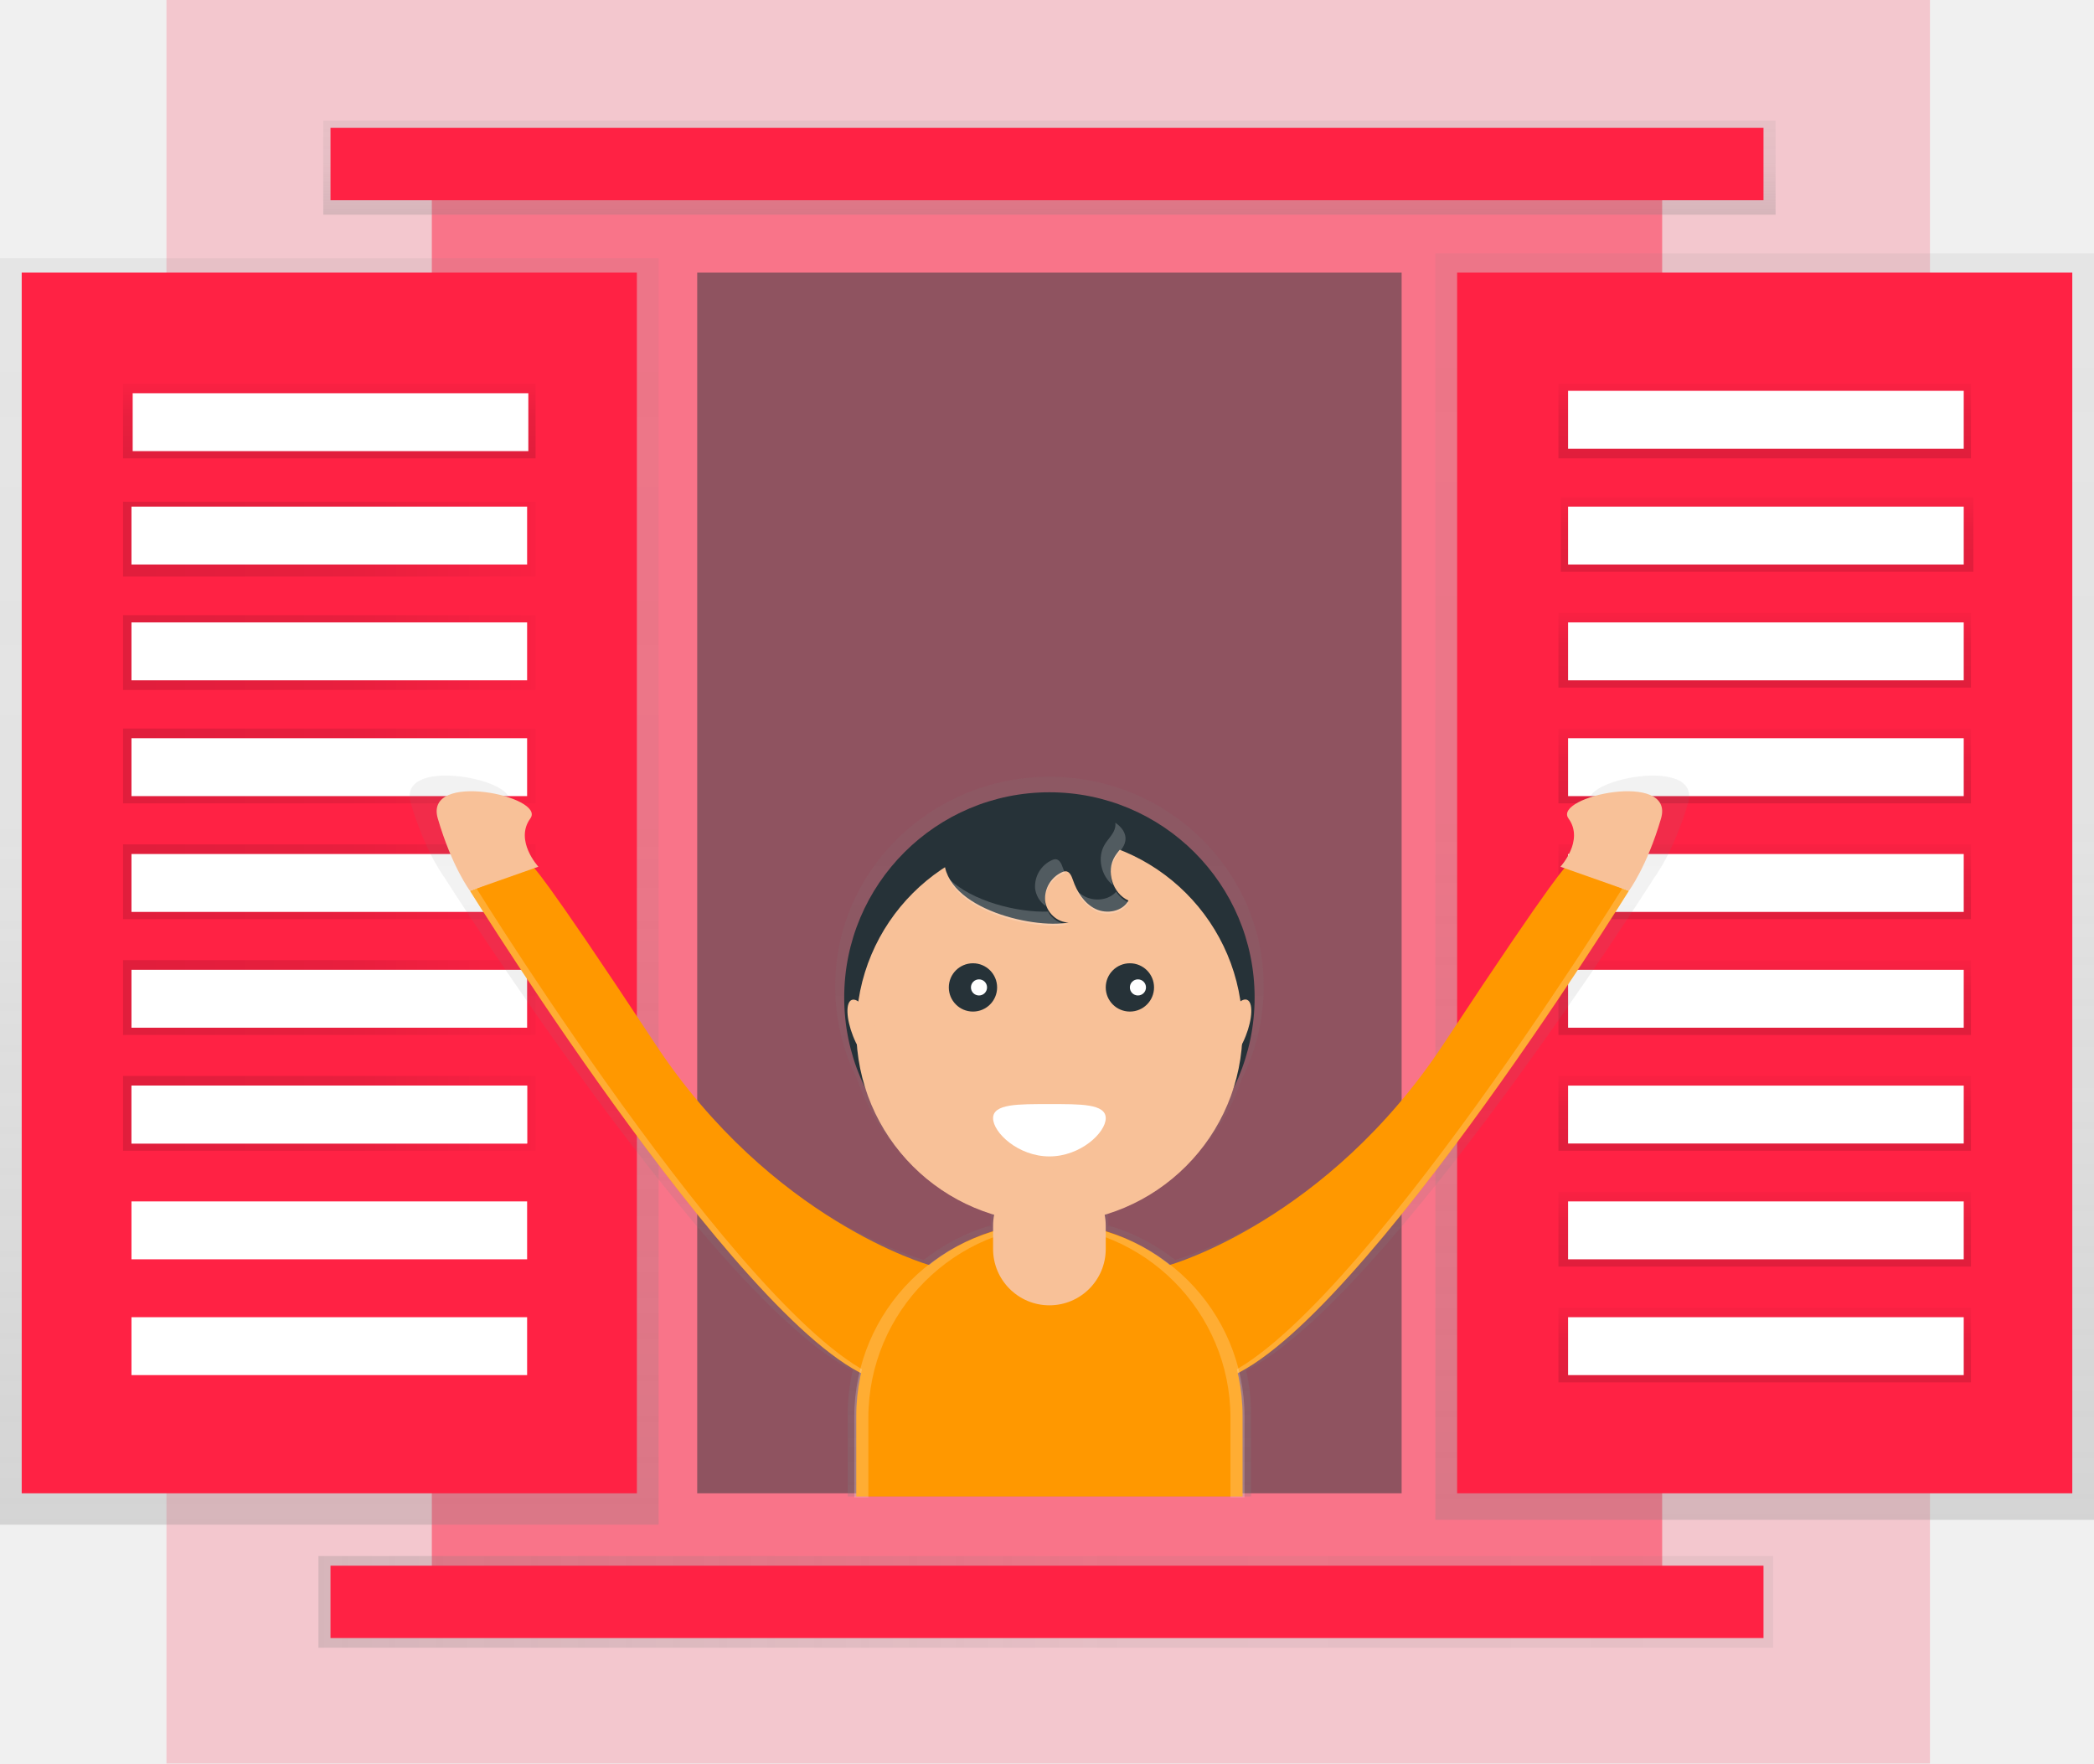
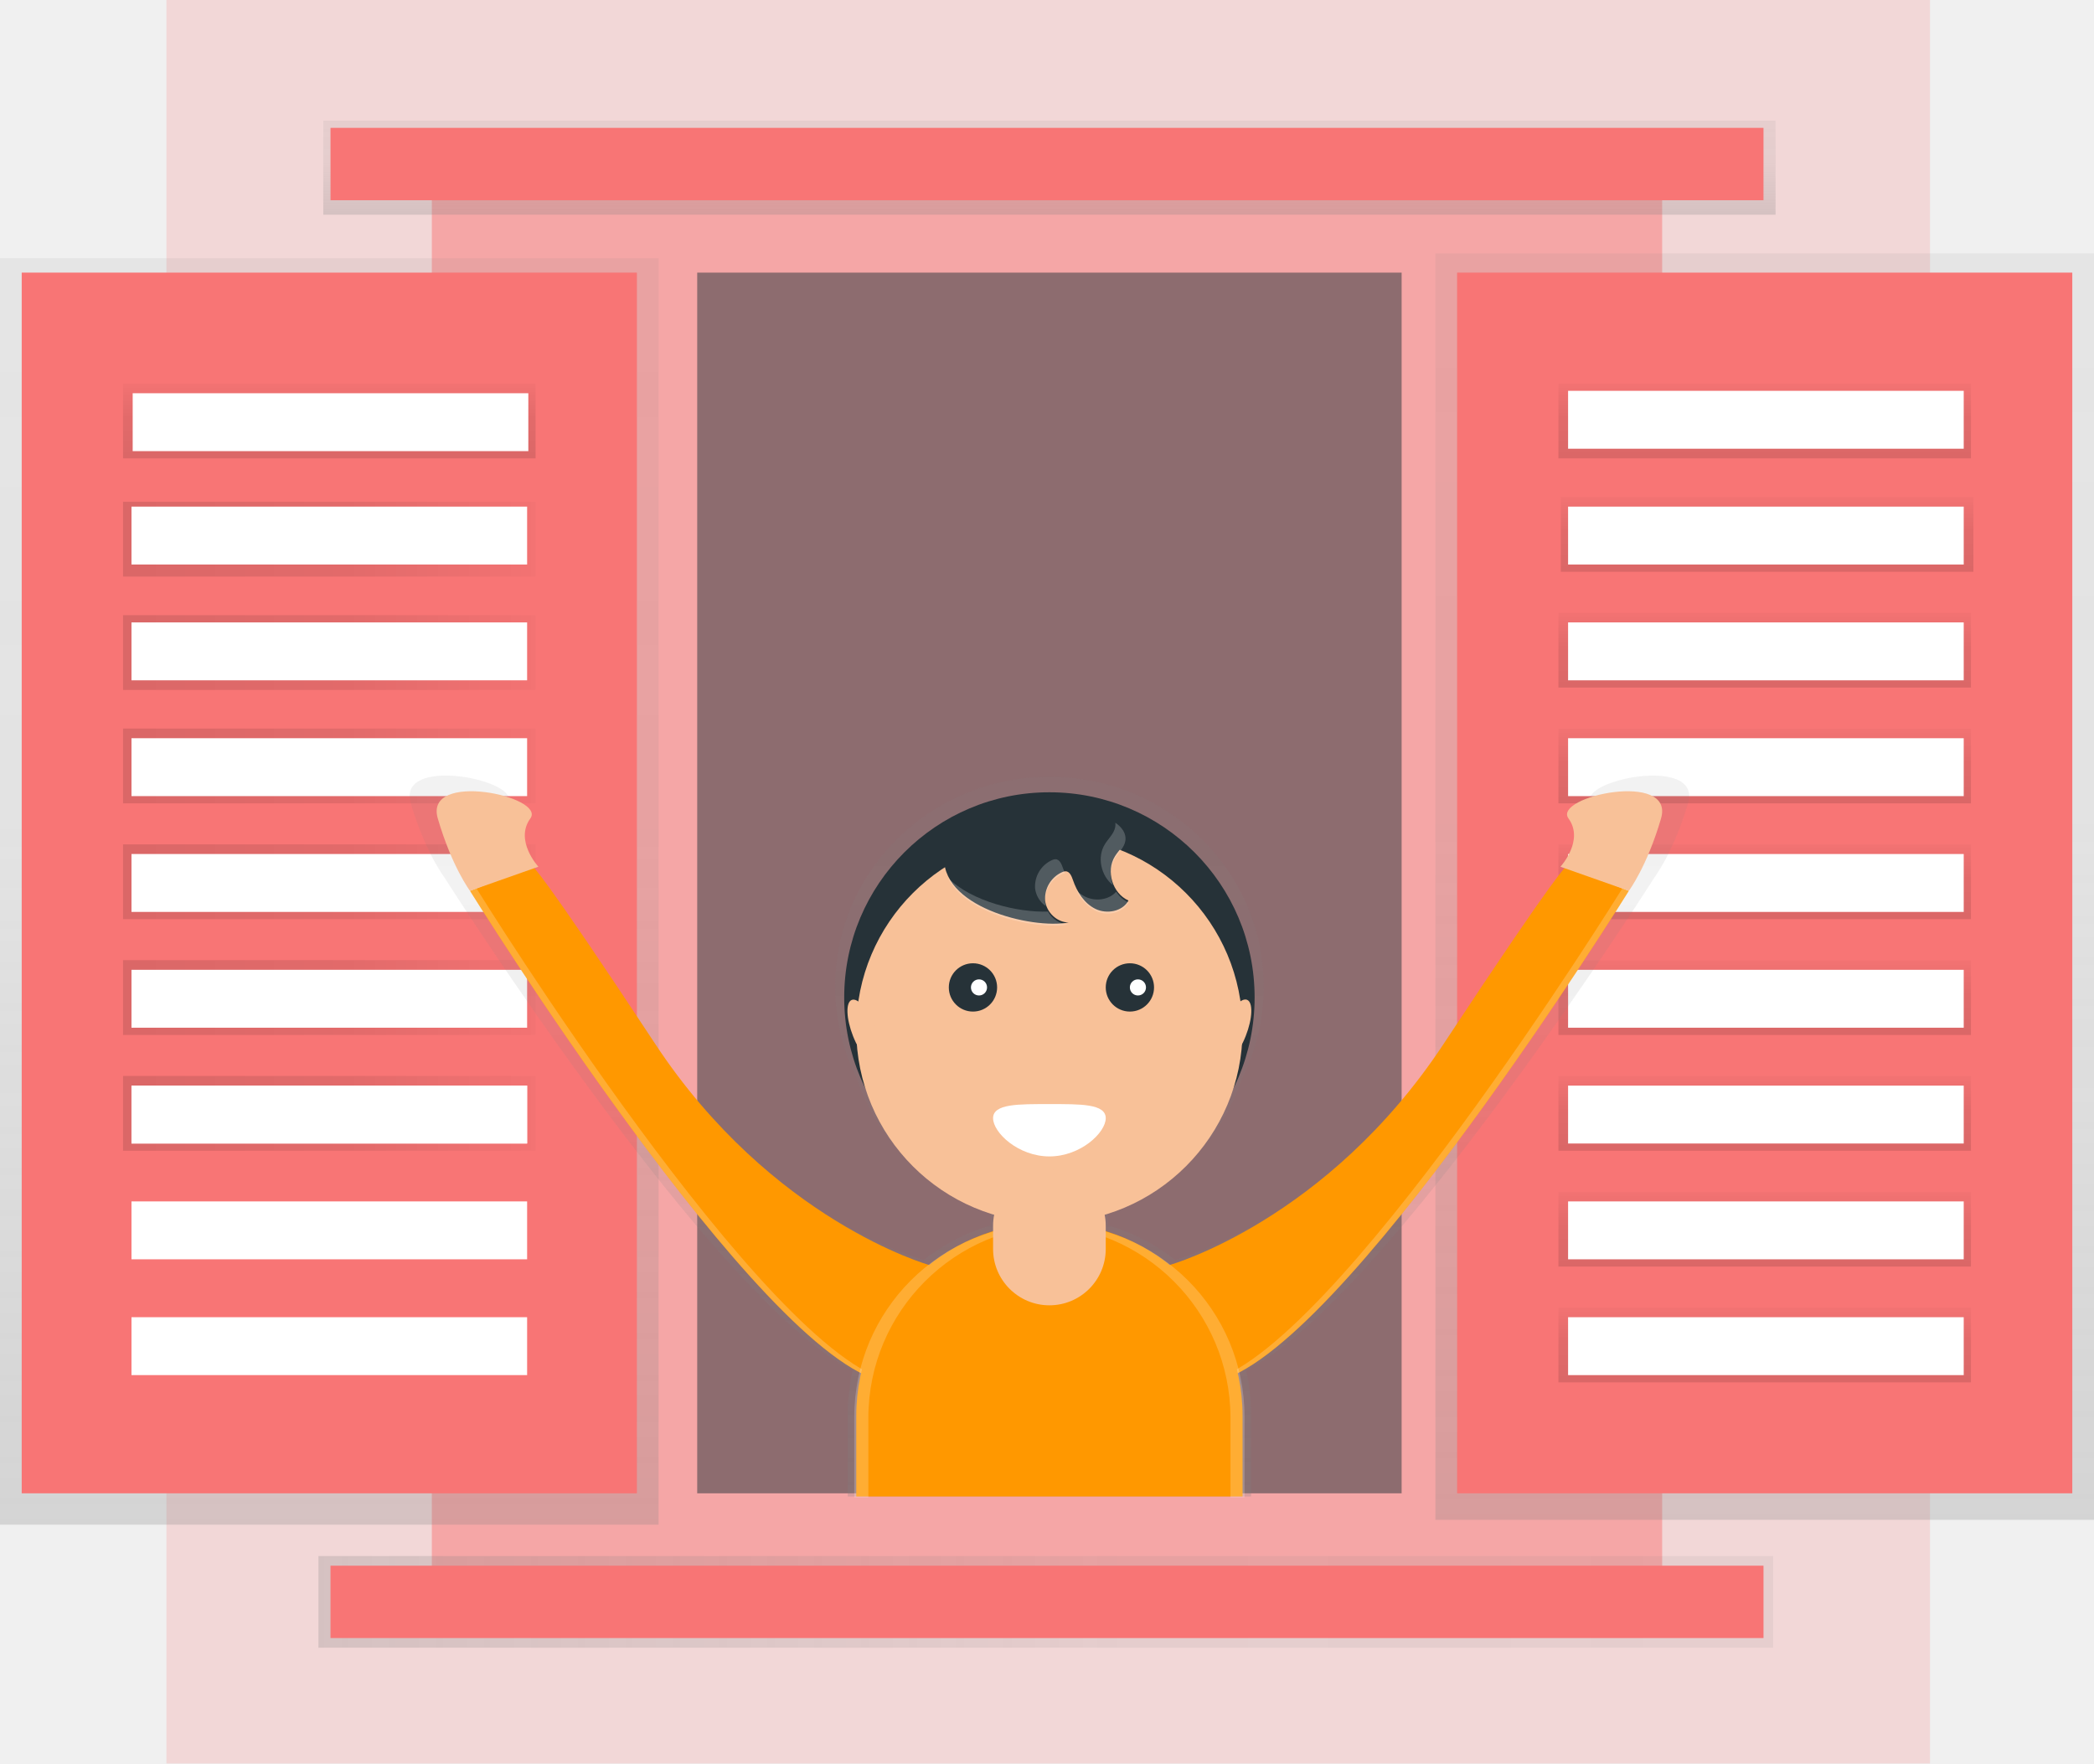
<svg xmlns="http://www.w3.org/2000/svg" xmlns:xlink="http://www.w3.org/1999/xlink" id="fd1e300e-6133-4b79-9025-3394cccdd89f" data-name="Layer 1" width="868" height="731" viewBox="0 0 868 731">
  <defs>
    <linearGradient id="06147ff9-8cd2-48ac-a1c1-caecd7b6d6a5" x1="731.5" y1="630" x2="731.5" y2="105" gradientUnits="userSpaceOnUse">
      <stop offset="0" stop-color="gray" stop-opacity="0.25" />
      <stop offset="0.54" stop-color="gray" stop-opacity="0.12" />
      <stop offset="1" stop-color="gray" stop-opacity="0.1" />
    </linearGradient>
    <linearGradient id="a49b107c-cf66-4ec6-8282-86ab0caa351c" x1="136.5" y1="632" x2="136.5" y2="107" xlink:href="#06147ff9-8cd2-48ac-a1c1-caecd7b6d6a5" />
    <linearGradient id="1f9811ff-c8f4-40a6-be63-e60ca0341cbe" x1="136.5" y1="190" x2="136.5" y2="159" gradientUnits="userSpaceOnUse">
      <stop offset="0" stop-opacity="0.12" />
      <stop offset="0.55" stop-opacity="0.09" />
      <stop offset="1" stop-opacity="0.02" />
    </linearGradient>
    <linearGradient id="b9a200bd-353c-4381-b6e1-073e5213fd80" x1="732.5" y1="237" x2="732.5" y2="206" xlink:href="#1f9811ff-c8f4-40a6-be63-e60ca0341cbe" />
    <linearGradient id="bd740118-0fc8-46fe-baa7-1287731d1ce1" x1="731.5" y1="285" x2="731.5" y2="254" xlink:href="#1f9811ff-c8f4-40a6-be63-e60ca0341cbe" />
    <linearGradient id="be3dcc85-6798-4804-ad40-40dd5e1bf54d" x1="731.5" y1="333" x2="731.5" y2="302" xlink:href="#1f9811ff-c8f4-40a6-be63-e60ca0341cbe" />
    <linearGradient id="7951aed1-d6b7-43ca-8fc6-4bf3d931fa96" x1="731.5" y1="381" x2="731.5" y2="350" xlink:href="#1f9811ff-c8f4-40a6-be63-e60ca0341cbe" />
    <linearGradient id="f7ec873f-c4fc-49e9-9fd3-dd83f2d4e56d" x1="731.5" y1="429" x2="731.5" y2="398" xlink:href="#1f9811ff-c8f4-40a6-be63-e60ca0341cbe" />
    <linearGradient id="ccdfa92b-51d8-4ad9-a821-9e1bef0af2d7" x1="731.5" y1="477" x2="731.5" y2="446" xlink:href="#1f9811ff-c8f4-40a6-be63-e60ca0341cbe" />
    <linearGradient id="073d1fbf-61de-45f9-b512-c4899ce091e5" x1="731.5" y1="525" x2="731.5" y2="494" xlink:href="#1f9811ff-c8f4-40a6-be63-e60ca0341cbe" />
    <linearGradient id="24835175-14ba-470d-95d2-6a8277fcc694" x1="731.5" y1="573" x2="731.5" y2="542" xlink:href="#1f9811ff-c8f4-40a6-be63-e60ca0341cbe" />
    <linearGradient id="5ff08f58-18b8-40ea-89dd-f61e941fbca5" x1="731.5" x2="731.5" xlink:href="#1f9811ff-c8f4-40a6-be63-e60ca0341cbe" />
    <linearGradient id="35037972-f4cb-4e52-85d9-6feea861c78a" x1="51" y1="223.5" x2="222" y2="223.5" xlink:href="#1f9811ff-c8f4-40a6-be63-e60ca0341cbe" />
    <linearGradient id="c11cf938-6a5f-4793-b594-126852022070" x1="51" y1="270.5" x2="222" y2="270.5" xlink:href="#1f9811ff-c8f4-40a6-be63-e60ca0341cbe" />
    <linearGradient id="68e8be81-276e-4a4c-a07a-ad0995a3c0be" x1="51" y1="317.5" x2="222" y2="317.5" xlink:href="#1f9811ff-c8f4-40a6-be63-e60ca0341cbe" />
    <linearGradient id="0822cc54-0c46-479a-a5ec-03e9a82962c7" x1="51" y1="365.5" x2="222" y2="365.5" xlink:href="#1f9811ff-c8f4-40a6-be63-e60ca0341cbe" />
    <linearGradient id="7019b20f-90f6-479e-a238-57a05bc6be32" x1="51" y1="413.5" x2="222" y2="413.5" xlink:href="#1f9811ff-c8f4-40a6-be63-e60ca0341cbe" />
    <linearGradient id="d42fcc48-79e2-414c-a733-2be802693088" x1="51" y1="461.5" x2="222" y2="461.5" xlink:href="#1f9811ff-c8f4-40a6-be63-e60ca0341cbe" />
    <linearGradient id="0c4558fc-2870-4523-bb15-f13635f1ebad" x1="132" y1="664" x2="735" y2="664" xlink:href="#06147ff9-8cd2-48ac-a1c1-caecd7b6d6a5" />
    <linearGradient id="5f8c78d2-e119-41dc-88f5-5bfd3b7b4286" x1="435" y1="89" x2="435" y2="50" xlink:href="#06147ff9-8cd2-48ac-a1c1-caecd7b6d6a5" />
    <linearGradient id="0b3309b2-8c80-4e02-ba09-43858a03760e" x1="601" y1="704.8" x2="601" y2="406" xlink:href="#06147ff9-8cd2-48ac-a1c1-caecd7b6d6a5" />
  </defs>
-   <rect x="69" width="731" height="731" fill="#ff2244" opacity="0.2" />
-   <rect x="179" y="68.25" width="510" height="595.5" fill="#ff2244" opacity="0.5" />
+   <rect x="69" width="731" height="731" fill="#f87575" opacity="0.2" />
+   <rect x="179" y="68.25" width="510" height="595.5" fill="#f87575" opacity="0.5" />
  <rect x="595" y="105" width="273" height="525" fill="url(#06147ff9-8cd2-48ac-a1c1-caecd7b6d6a5)" />
  <rect y="107" width="273" height="525" fill="url(#a49b107c-cf66-4ec6-8282-86ab0caa351c)" />
-   <rect x="604" y="113" width="255" height="506" fill="#ff2244" />
-   <rect x="175" y="197.5" width="255" height="506" transform="translate(439 816.5) rotate(-180)" fill="#ff2244" />
+   <rect x="604" y="113" width="255" height="506" fill="#f87575" />
+   <rect x="175" y="197.5" width="255" height="506" transform="translate(439 816.5) rotate(-180)" fill="#f87575" />
  <rect x="51" y="159" width="171" height="31" fill="url(#1f9811ff-c8f4-40a6-be63-e60ca0341cbe)" />
  <rect x="647" y="206" width="171" height="31" fill="url(#b9a200bd-353c-4381-b6e1-073e5213fd80)" />
  <rect x="646" y="254" width="171" height="31" fill="url(#bd740118-0fc8-46fe-baa7-1287731d1ce1)" />
  <rect x="646" y="302" width="171" height="31" fill="url(#be3dcc85-6798-4804-ad40-40dd5e1bf54d)" />
  <rect x="646" y="350" width="171" height="31" fill="url(#7951aed1-d6b7-43ca-8fc6-4bf3d931fa96)" />
  <rect x="646" y="398" width="171" height="31" fill="url(#f7ec873f-c4fc-49e9-9fd3-dd83f2d4e56d)" />
  <rect x="646" y="446" width="171" height="31" fill="url(#ccdfa92b-51d8-4ad9-a821-9e1bef0af2d7)" />
  <rect x="646" y="494" width="171" height="31" fill="url(#073d1fbf-61de-45f9-b512-c4899ce091e5)" />
  <rect x="646" y="542" width="171" height="31" fill="url(#24835175-14ba-470d-95d2-6a8277fcc694)" />
  <rect x="646" y="159" width="171" height="31" fill="url(#5ff08f58-18b8-40ea-89dd-f61e941fbca5)" />
  <rect x="51" y="208" width="171" height="31" fill="url(#35037972-f4cb-4e52-85d9-6feea861c78a)" />
  <rect x="51" y="255" width="171" height="31" fill="url(#c11cf938-6a5f-4793-b594-126852022070)" />
  <rect x="51" y="302" width="171" height="31" fill="url(#68e8be81-276e-4a4c-a07a-ad0995a3c0be)" />
  <rect x="51" y="350" width="171" height="31" fill="url(#0822cc54-0c46-479a-a5ec-03e9a82962c7)" />
  <rect x="51" y="398" width="171" height="31" fill="url(#7019b20f-90f6-479e-a238-57a05bc6be32)" />
  <rect x="55" y="163" width="164" height="24" fill="#fff" />
  <rect x="54.5" y="210" width="164" height="24" fill="#fff" />
  <rect x="54.5" y="258" width="164" height="24" fill="#fff" />
  <rect x="54.5" y="306" width="164" height="24" fill="#fff" />
  <rect x="54.5" y="354" width="164" height="24" fill="#fff" />
  <rect x="54.5" y="402" width="164" height="24" fill="#fff" />
  <rect x="51" y="446" width="171" height="31" fill="url(#d42fcc48-79e2-414c-a733-2be802693088)" />
  <rect x="54.5" y="450" width="164" height="24" fill="#fff" />
  <rect x="54.5" y="450" width="164" height="24" fill="#fff" />
  <rect x="54.5" y="498" width="164" height="24" fill="#fff" />
  <rect x="54.5" y="546" width="164" height="24" fill="#fff" />
  <rect x="650" y="162" width="164" height="24" fill="#fff" />
  <rect x="650" y="210" width="164" height="24" fill="#fff" />
  <rect x="650" y="258" width="164" height="24" fill="#fff" />
  <rect x="650" y="306" width="164" height="24" fill="#fff" />
  <rect x="650" y="354" width="164" height="24" fill="#fff" />
  <rect x="650" y="402" width="164" height="24" fill="#fff" />
  <rect x="650" y="450" width="164" height="24" fill="#fff" />
  <rect x="650" y="498" width="164" height="24" fill="#fff" />
  <rect x="650" y="546" width="164" height="24" fill="#fff" />
  <rect x="132" y="645" width="603" height="38" fill="url(#0c4558fc-2870-4523-bb15-f13635f1ebad)" />
-   <rect x="137" y="649" width="594" height="30" fill="#ff2244" />
+   <rect x="137" y="649" width="594" height="30" fill="#f87575" />
  <rect x="134" y="50" width="602" height="39" fill="url(#5f8c78d2-e119-41dc-88f5-5bfd3b7b4286)" />
-   <rect x="137" y="53" width="594" height="30" fill="#ff2244" />
+   <rect x="137" y="53" width="594" height="30" fill="#f87575" />
  <rect x="289" y="113" width="292" height="506" fill="#263238" opacity="0.5" />
  <path d="M825.66,417.55c7,9.38-3.48,20.46-3.48,20.46l1.76.61c-2.59,2.87-12.82,15.82-52.26,74.4-50.5,75-118.55,93.71-118.55,93.71h0a84,84,0,0,0-27.73-14.31v-7.08a83,83,0,0,0,55.3-53.48,85.08,85.08,0,0,0,9.14-38.44c0-48-39.77-86.94-88.82-86.94s-88.82,38.93-88.82,86.94a85.08,85.08,0,0,0,9.14,38.44,83,83,0,0,0,55.3,53.48v7.08a84,84,0,0,0-27.73,14.31h0S480.83,588,430.33,513c-39.44-58.58-49.67-71.54-52.26-74.4l1.76-.61s-10.45-11.08-3.48-20.46-46.15-20.46-40.06,0,13.93,30.69,13.93,30.69S461.42,623.6,519.47,652.58a80.43,80.43,0,0,0-2.06,18.12V704.8H684.59V670.7a80.43,80.43,0,0,0-2.06-18.12c58-29,169.25-204.35,169.25-204.35s7.84-10.23,13.93-30.69S818.69,408.17,825.66,417.55Z" transform="translate(-166 -84.5)" fill="url(#0b3309b2-8c80-4e02-ba09-43858a03760e)" />
  <circle cx="435" cy="413.47" r="85.06" fill="#263238" />
  <circle cx="435" cy="426.82" r="80.06" fill="#f8c198" />
  <circle cx="403.31" cy="409.3" r="10.01" fill="#263238" />
  <circle cx="468.36" cy="409.3" r="10.01" fill="#263238" />
  <path d="M624.35,548c0,6-10.45,15.85-23.35,15.85S577.65,554,577.65,548s10.45-5.84,23.35-5.84S624.35,542,624.35,548Z" transform="translate(-166 -84.5)" fill="#fff" />
  <circle cx="405.81" cy="409.3" r="3.34" fill="#fff" />
  <circle cx="471.69" cy="409.3" r="3.34" fill="#fff" />
  <path d="M609,466.88c-4.88,0-9.26-4.24-9.78-9.09a12,12,0,0,1,7-11.75,3.42,3.42,0,0,1,1.47-.38c1.68,0,2.51,2,3.05,3.59,1.68,4.92,4.66,9.72,9.34,12s11.22,1.11,13.69-3.47c-6.62-2.95-9.45-12.21-5.6-18.35,1.49-2.37,3.81-4.38,4.28-7.14.86-5-4.62-8.64-9.47-10.14-14-4.33-62.8-4.81-65.49,16.08C554.67,460.27,593.63,469.8,609,466.88Z" transform="translate(-166 -84.5)" fill="#263238" />
  <ellipse cx="524.27" cy="512.15" rx="5" ry="14.18" transform="translate(-317.38 143.66) rotate(-21.53)" fill="#f8c198" />
  <ellipse cx="677.73" cy="512.15" rx="14.18" ry="5" transform="translate(-213.42 870.11) rotate(-68.47)" fill="#f8c198" />
  <path d="M650.91,608.84s65.17-18.3,113.54-91.69,50.87-73.59,50.87-73.59l25.85,10.21S721.09,647.25,669.39,657.26,650.91,608.84,650.91,608.84Z" transform="translate(-166 -84.5)" fill="#ff9800" />
  <path d="M812.83,443.77s10-10.84,3.34-20,44.2-20,38.36,0-13.34,30-13.34,30Z" transform="translate(-166 -84.5)" fill="#f8c198" />
  <path d="M551.09,608.84s-65.17-18.3-113.54-91.69-50.87-73.59-50.87-73.59l-25.85,10.21s120.09,193.48,171.8,203.49S551.09,608.84,551.09,608.84Z" transform="translate(-166 -84.5)" fill="#ff9800" />
  <path d="M389.17,443.77s-10-10.84-3.34-20-44.2-20-38.36,0,13.34,30,13.34,30Z" transform="translate(-166 -84.5)" fill="#f8c198" />
  <g opacity="0.2">
    <path d="M628.29,427.27c-.48,2.76-2.8,4.76-4.28,7.14-3.37,5.38-1.62,13.16,3.32,17a12.79,12.79,0,0,1,.85-11.14c1.49-2.37,3.81-4.38,4.28-7.14.54-3.13-1.41-5.73-4.13-7.6A6,6,0,0,1,628.29,427.27Z" transform="translate(-166 -84.5)" fill="#fff" />
    <path d="M607.46,446.51c-.32-.75-.62-1.51-.88-2.27-.54-1.59-1.37-3.54-3.05-3.59a3.42,3.42,0,0,0-1.47.38,12,12,0,0,0-7,11.75,10.53,10.53,0,0,0,4.47,7.35,9.4,9.4,0,0,1-.3-1.51,12,12,0,0,1,7-11.75A3.87,3.87,0,0,1,607.46,446.51Z" transform="translate(-166 -84.5)" fill="#fff" />
    <path d="M600.41,462.35c-12.16.51-31.78-4.13-41.45-14,7.22,15.36,37.05,21.79,50,19.32A10.08,10.08,0,0,1,600.41,462.35Z" transform="translate(-166 -84.5)" fill="#fff" />
    <path d="M628.68,454.11c-2.92,3.43-8.58,4.15-12.75,2.12a14.54,14.54,0,0,1-3.7-2.61,17.84,17.84,0,0,0,7.87,8.44c4.68,2.27,11.22,1.11,13.69-3.47A11.88,11.88,0,0,1,628.68,454.11Z" transform="translate(-166 -84.5)" fill="#fff" />
  </g>
  <path d="M837.85,453.77S717.76,647.25,666,657.26a60.33,60.33,0,0,1-9.07,1.11,53.05,53.05,0,0,0,12.41-1.11c51.71-10,171.8-203.49,171.8-203.49l-2.68-.95C838.09,453.45,837.85,453.77,837.85,453.77Z" transform="translate(-166 -84.5)" fill="#fff" opacity="0.2" />
  <path d="M364.15,453.77S484.24,647.25,536,657.26a60.33,60.33,0,0,0,9.07,1.11,53.05,53.05,0,0,1-12.41-1.11c-51.71-10-171.8-203.49-171.8-203.49l2.68-.95C363.91,453.45,364.15,453.77,364.15,453.77Z" transform="translate(-166 -84.5)" fill="#fff" opacity="0.2" />
  <path d="M435,506.88h0a80.06,80.06,0,0,1,80.06,80.06V620.3a0,0,0,0,1,0,0H354.94a0,0,0,0,1,0,0V586.94A80.06,80.06,0,0,1,435,506.88Z" fill="#ff9800" />
  <path d="M601.83,591.8h0a80.93,80.93,0,0,0-8.72.47c1,0,1.91-.06,2.88-.06h0a80.06,80.06,0,0,1,80.06,80.06v32.94h5.84V671.86A80.06,80.06,0,0,0,601.83,591.8Z" transform="translate(-166 -84.5)" fill="#fff" opacity="0.2" />
  <path d="M600.17,591.8h0a80.93,80.93,0,0,1,8.72.47c-1,0-1.91-.06-2.88-.06h0a80.06,80.06,0,0,0-80.06,80.06v32.94h-5.84V671.86A80.06,80.06,0,0,1,600.17,591.8Z" transform="translate(-166 -84.5)" fill="#fff" opacity="0.2" />
  <rect x="411.65" y="484.78" width="46.7" height="56.29" rx="23.35" ry="23.35" fill="#f8c198" />
</svg>
